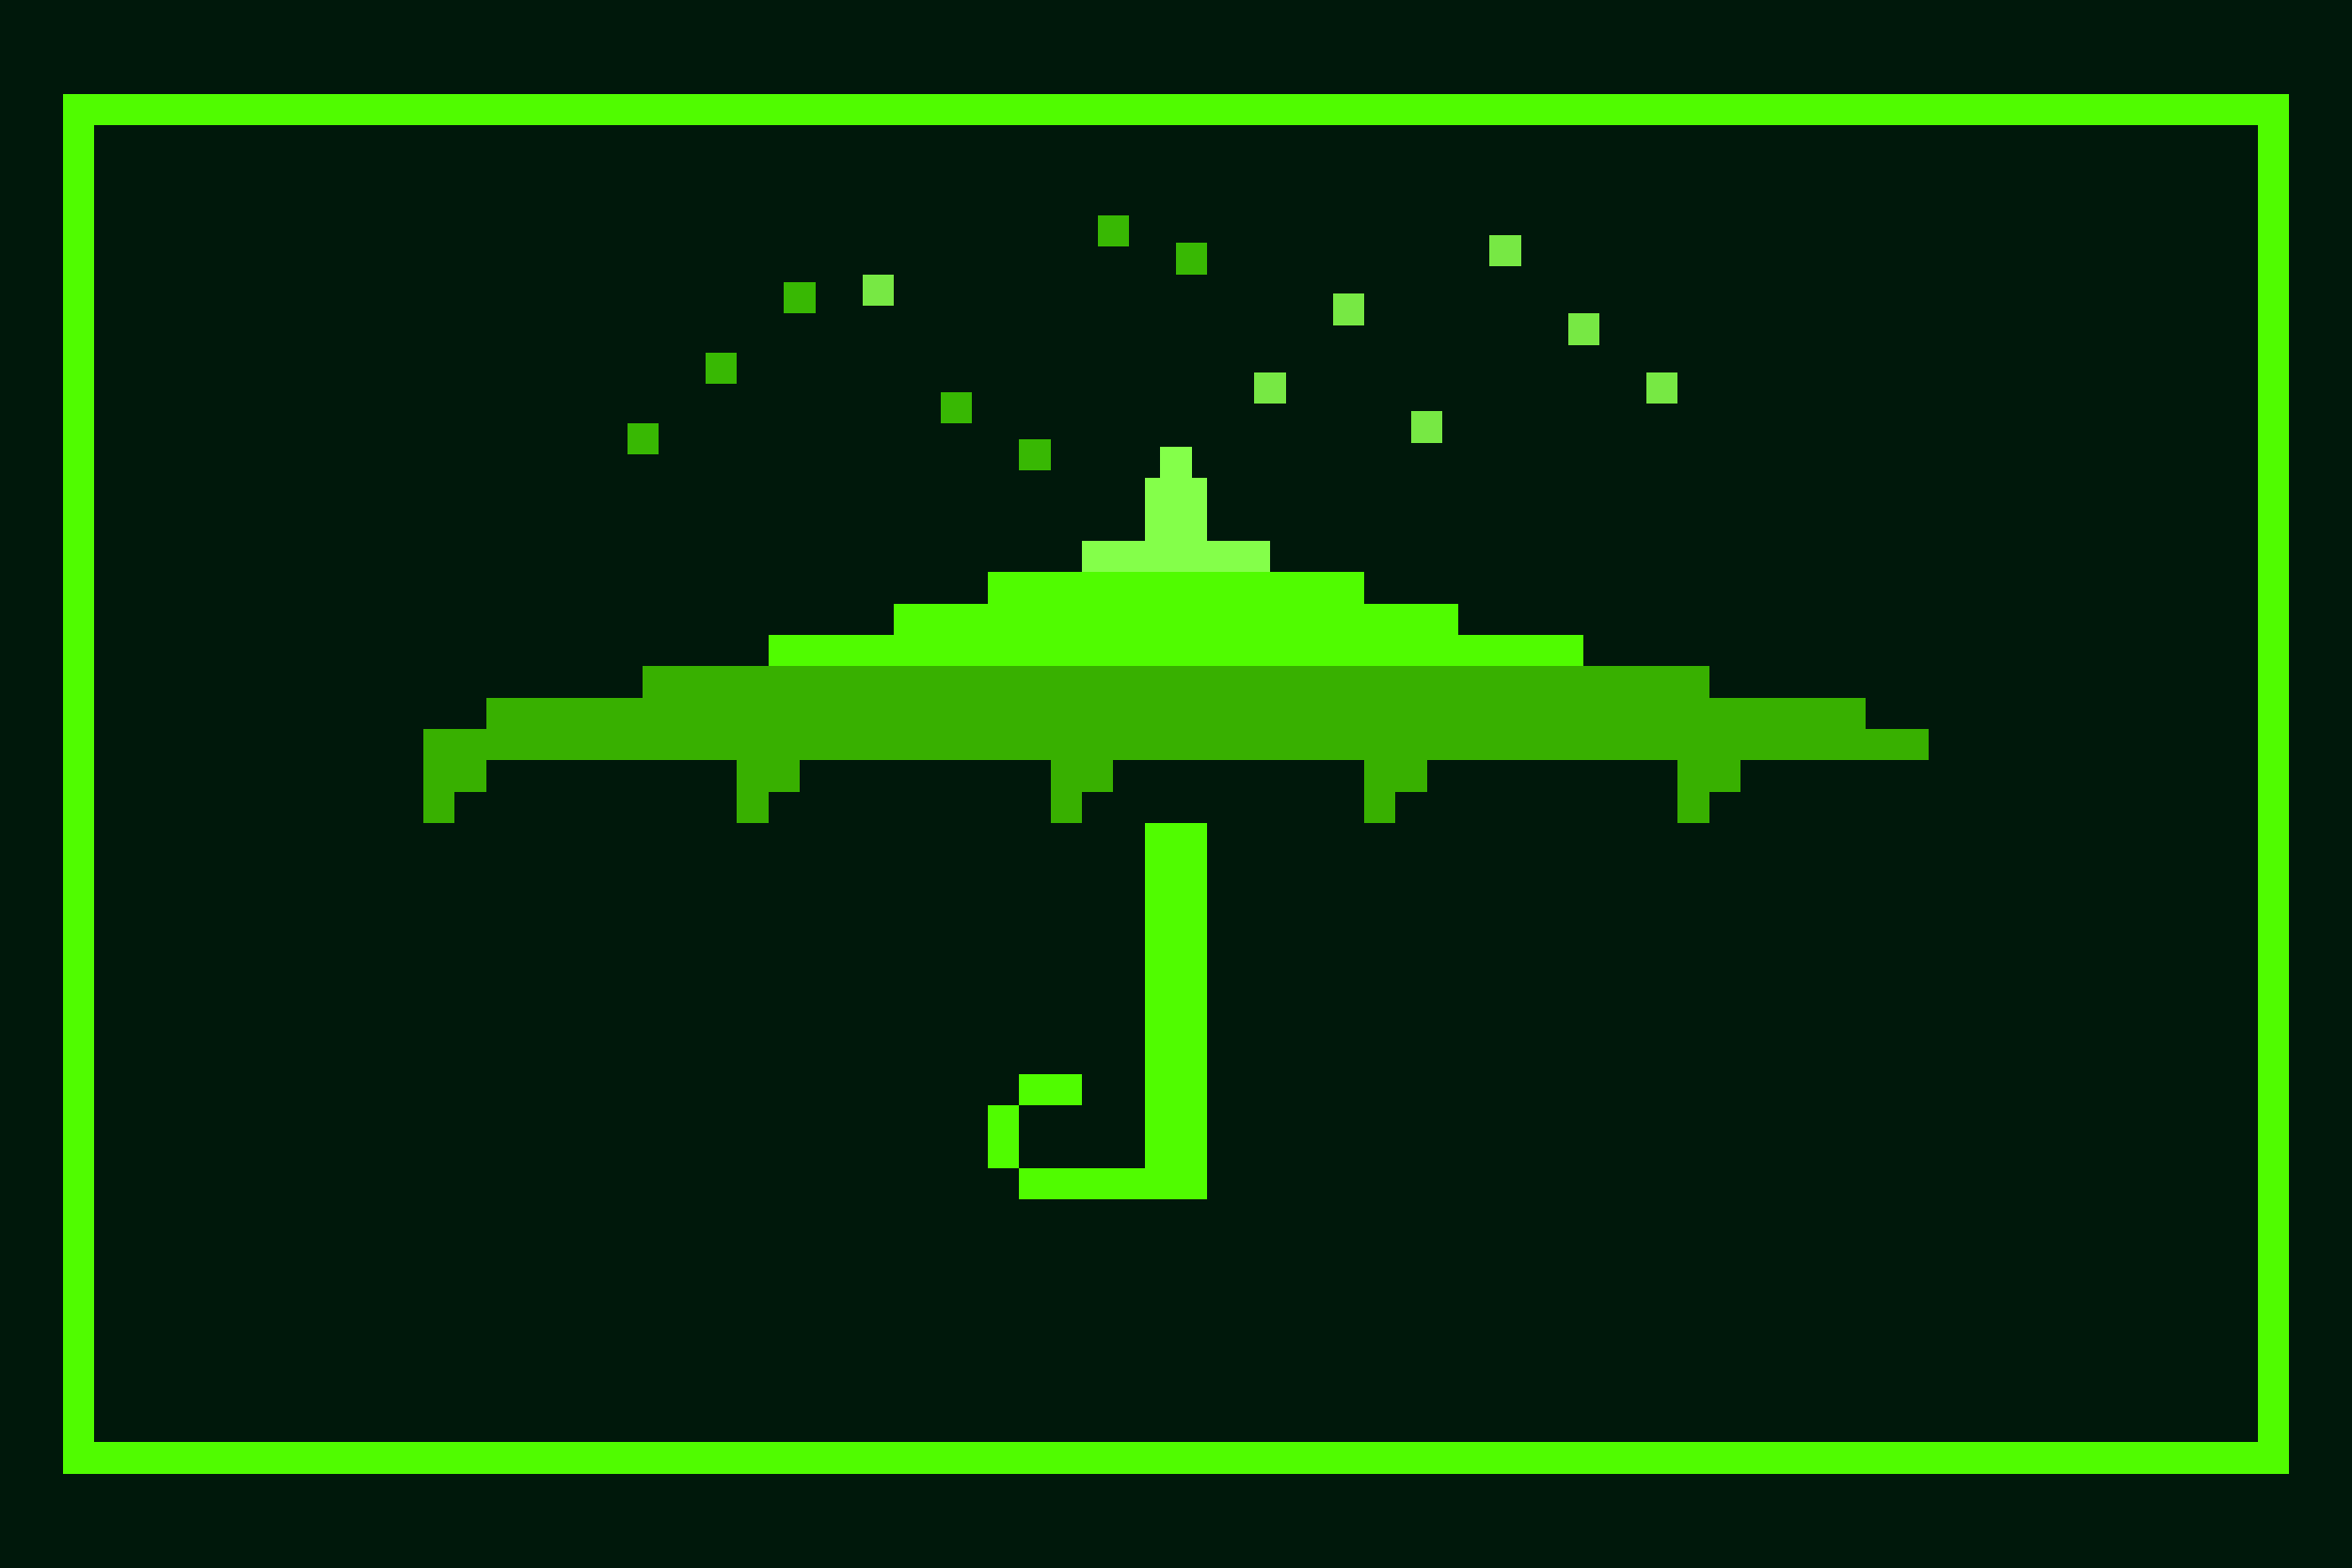
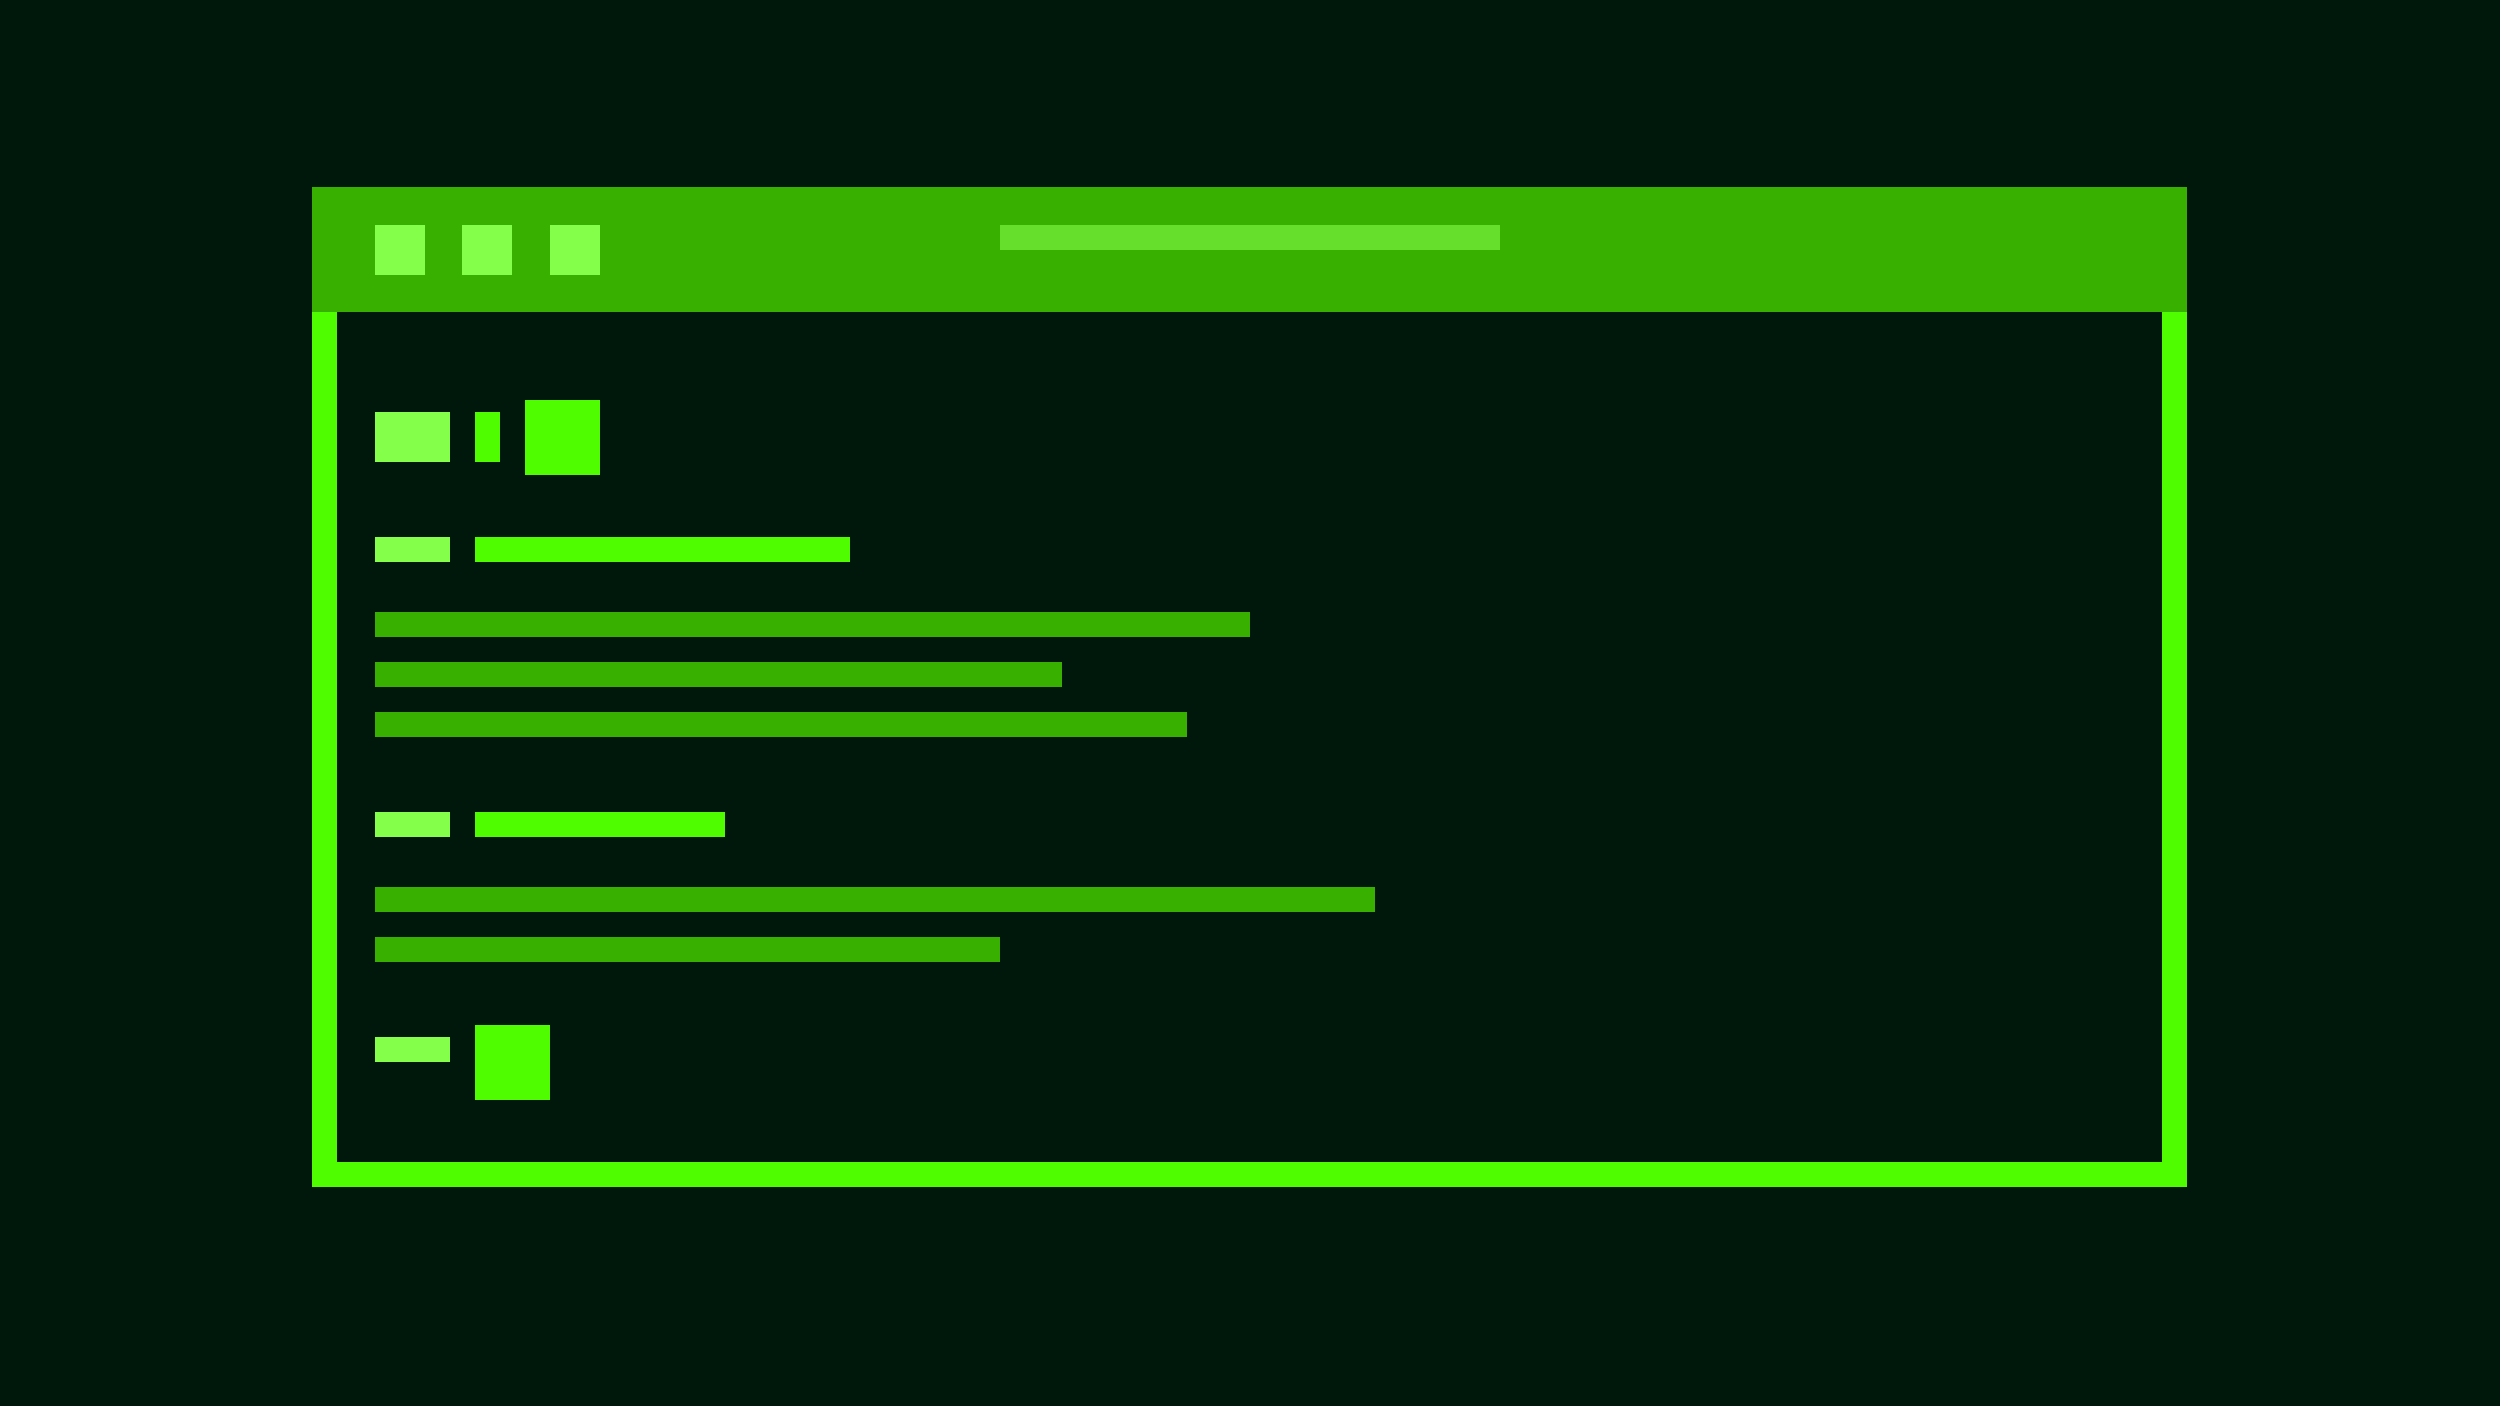
- <svg xmlns="http://www.w3.org/2000/svg" viewBox="0 0 600 400" width="600" height="400" shape-rendering="crispEdges">
-   <rect x="0" y="0" width="600" height="400" fill="#00180B" />
-   <rect x="16" y="24" width="568" height="8" fill="#50FC00" />
-   <rect x="16" y="368" width="568" height="8" fill="#50FC00" />
-   <rect x="16" y="24" width="8" height="352" fill="#50FC00" />
-   <rect x="576" y="24" width="8" height="352" fill="#50FC00" />
-   <rect x="220" y="70" width="8" height="8" fill="#84FF4A" opacity="0.9" />
-   <rect x="280" y="55" width="8" height="8" fill="#50FC00" opacity="0.7" />
-   <rect x="340" y="75" width="8" height="8" fill="#84FF4A" opacity="0.9" />
-   <rect x="180" y="90" width="8" height="8" fill="#50FC00" opacity="0.7" />
-   <rect x="380" y="60" width="8" height="8" fill="#84FF4A" opacity="0.9" />
-   <rect x="240" y="100" width="8" height="8" fill="#50FC00" opacity="0.7" />
-   <rect x="320" y="95" width="8" height="8" fill="#84FF4A" opacity="0.9" />
-   <rect x="160" y="108" width="8" height="8" fill="#50FC00" opacity="0.7" />
-   <rect x="400" y="80" width="8" height="8" fill="#84FF4A" opacity="0.9" />
-   <rect x="260" y="112" width="8" height="8" fill="#50FC00" opacity="0.7" />
-   <rect x="360" y="105" width="8" height="8" fill="#84FF4A" opacity="0.9" />
-   <rect x="200" y="72" width="8" height="8" fill="#50FC00" opacity="0.7" />
-   <rect x="420" y="95" width="8" height="8" fill="#84FF4A" opacity="0.9" />
-   <rect x="300" y="62" width="8" height="8" fill="#50FC00" opacity="0.7" />
-   <rect x="292" y="130" width="16" height="8" fill="#84FF4A" />
-   <rect x="276" y="138" width="48" height="8" fill="#84FF4A" />
-   <rect x="252" y="146" width="96" height="8" fill="#50FC00" />
-   <rect x="228" y="154" width="144" height="8" fill="#50FC00" />
-   <rect x="196" y="162" width="208" height="8" fill="#50FC00" />
-   <rect x="164" y="170" width="272" height="8" fill="#38B000" />
-   <rect x="124" y="178" width="352" height="8" fill="#38B000" />
-   <rect x="108" y="186" width="384" height="8" fill="#38B000" />
-   <rect x="108" y="194" width="16" height="8" fill="#38B000" />
-   <rect x="108" y="202" width="8" height="8" fill="#38B000" />
-   <rect x="188" y="194" width="16" height="8" fill="#38B000" />
-   <rect x="188" y="202" width="8" height="8" fill="#38B000" />
-   <rect x="268" y="194" width="16" height="8" fill="#38B000" />
-   <rect x="268" y="202" width="8" height="8" fill="#38B000" />
-   <rect x="348" y="194" width="16" height="8" fill="#38B000" />
-   <rect x="348" y="202" width="8" height="8" fill="#38B000" />
-   <rect x="428" y="194" width="16" height="8" fill="#38B000" />
-   <rect x="428" y="202" width="8" height="8" fill="#38B000" />
-   <rect x="292" y="122" width="16" height="8" fill="#84FF4A" />
-   <rect x="296" y="114" width="8" height="8" fill="#84FF4A" />
-   <rect x="292" y="210" width="16" height="96" fill="#50FC00" />
-   <rect x="260" y="298" width="32" height="8" fill="#50FC00" />
-   <rect x="252" y="282" width="8" height="16" fill="#50FC00" />
-   <rect x="260" y="274" width="16" height="8" fill="#50FC00" />
+ <svg xmlns="http://www.w3.org/2000/svg" viewBox="0 0 800 450" width="800" height="450" shape-rendering="crispEdges">
+   <rect x="0" y="0" width="800" height="450" fill="#00180B" />
+   <rect x="100" y="60" width="600" height="40" fill="#38B000" />
+   <rect x="100" y="100" width="8" height="280" fill="#50FC00" />
+   <rect x="692" y="100" width="8" height="280" fill="#50FC00" />
+   <rect x="100" y="372" width="600" height="8" fill="#50FC00" />
+   <rect x="100" y="60" width="8" height="40" fill="#38B000" />
+   <rect x="692" y="60" width="8" height="40" fill="#38B000" />
+   <rect x="120" y="72" width="16" height="16" fill="#84FF4A" />
+   <rect x="148" y="72" width="16" height="16" fill="#84FF4A" />
+   <rect x="176" y="72" width="16" height="16" fill="#84FF4A" />
+   <rect x="320" y="72" width="160" height="8" fill="#84FF4A" opacity="0.6" />
+   <rect x="120" y="132" width="24" height="16" fill="#84FF4A" />
+   <rect x="152" y="132" width="8" height="16" fill="#50FC00" />
+   <rect x="168" y="128" width="24" height="24" fill="#50FC00" />
+   <rect x="120" y="172" width="24" height="8" fill="#84FF4A" />
+   <rect x="152" y="172" width="120" height="8" fill="#50FC00" />
+   <rect x="120" y="196" width="280" height="8" fill="#38B000" />
+   <rect x="120" y="212" width="220" height="8" fill="#38B000" />
+   <rect x="120" y="228" width="260" height="8" fill="#38B000" />
+   <rect x="120" y="260" width="24" height="8" fill="#84FF4A" />
+   <rect x="152" y="260" width="80" height="8" fill="#50FC00" />
+   <rect x="120" y="284" width="320" height="8" fill="#38B000" />
+   <rect x="120" y="300" width="200" height="8" fill="#38B000" />
+   <rect x="120" y="332" width="24" height="8" fill="#84FF4A" />
+   <rect x="152" y="328" width="24" height="24" fill="#50FC00" />
</svg>
